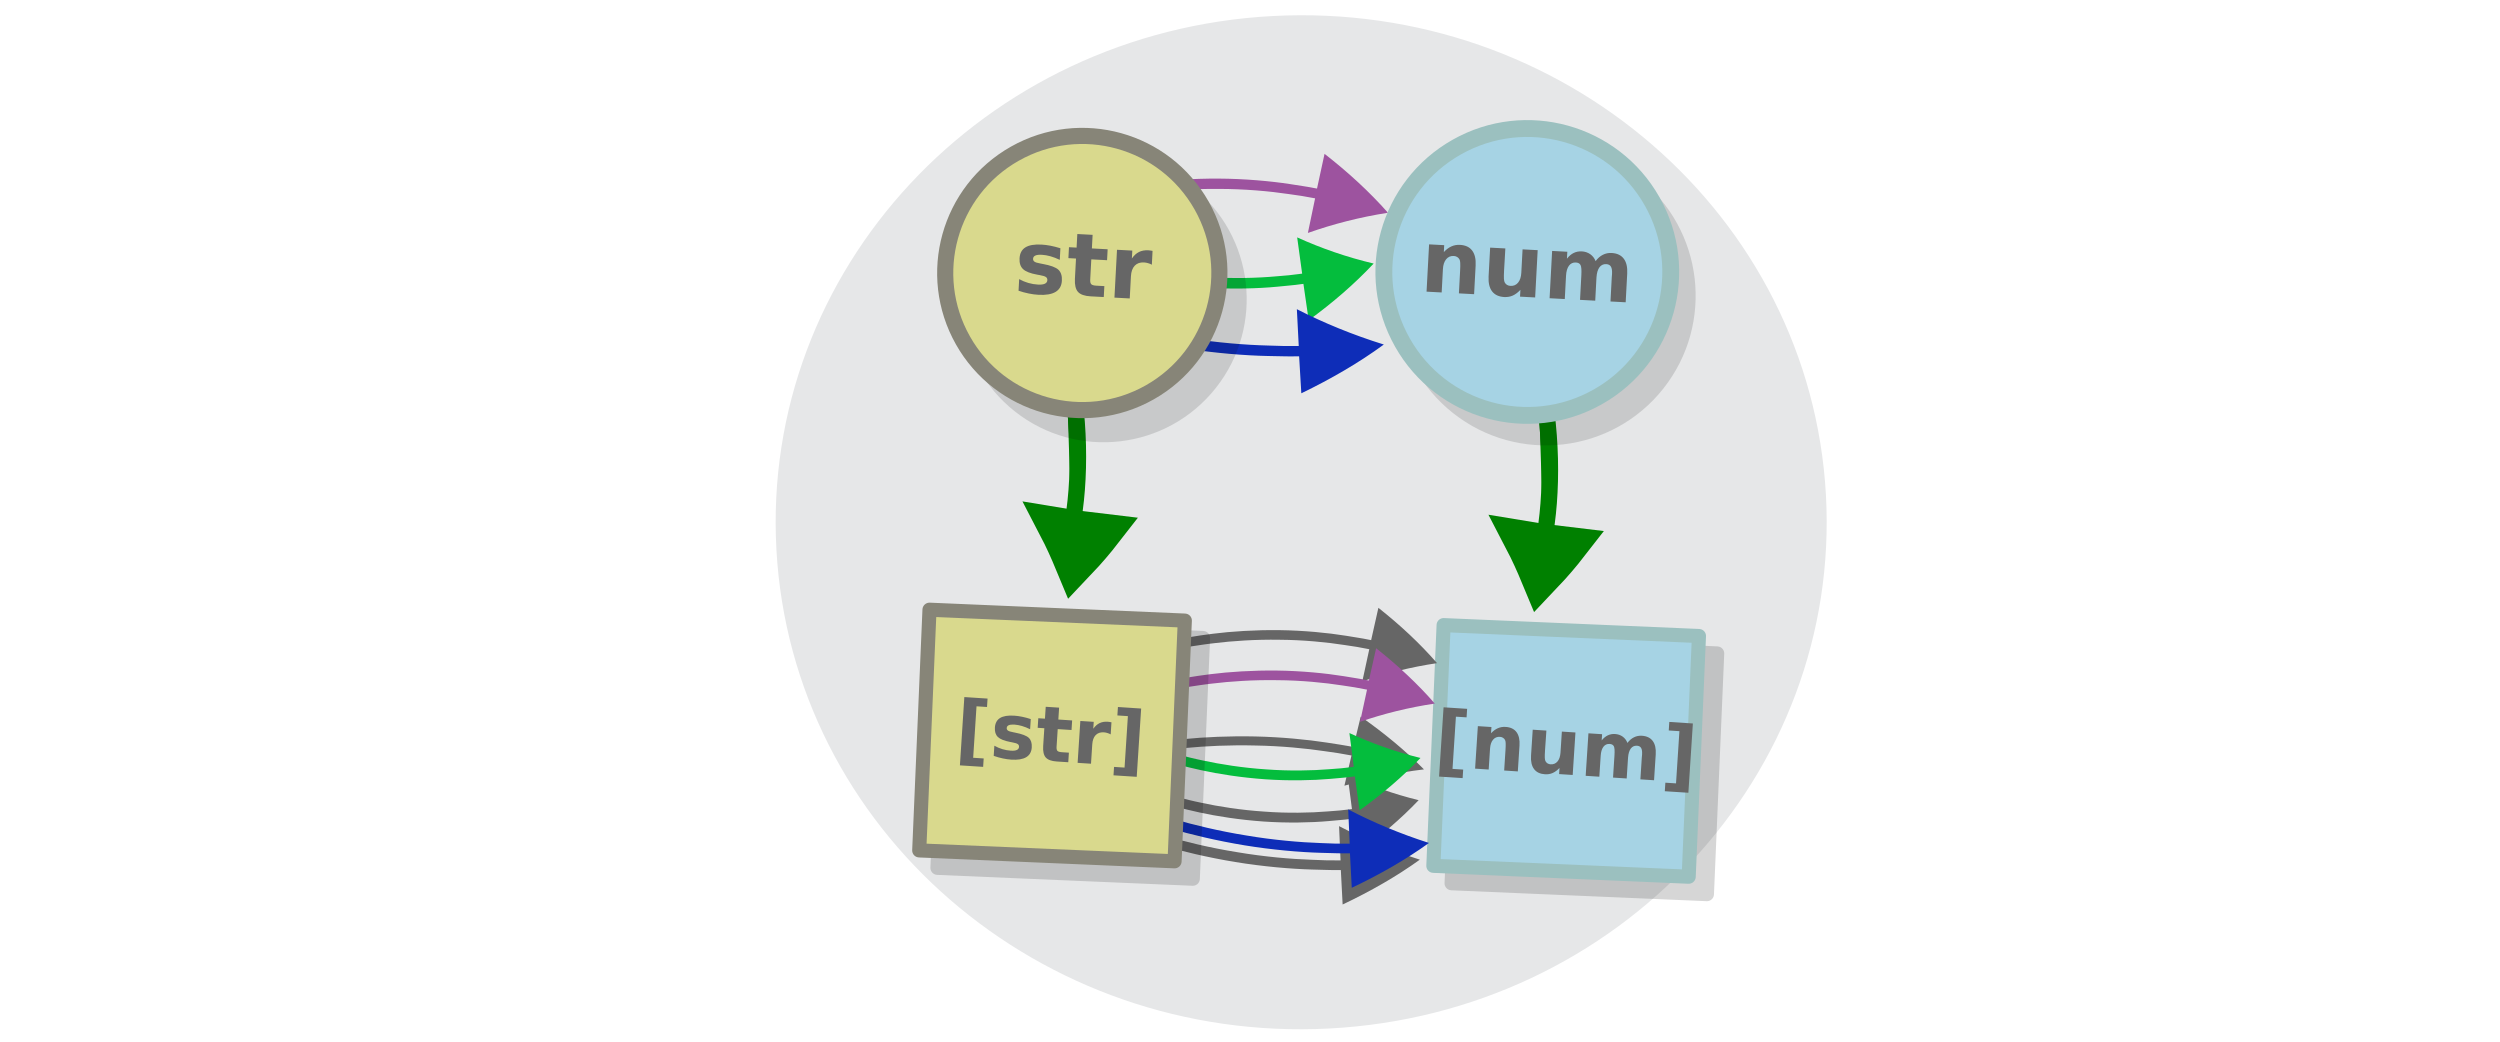
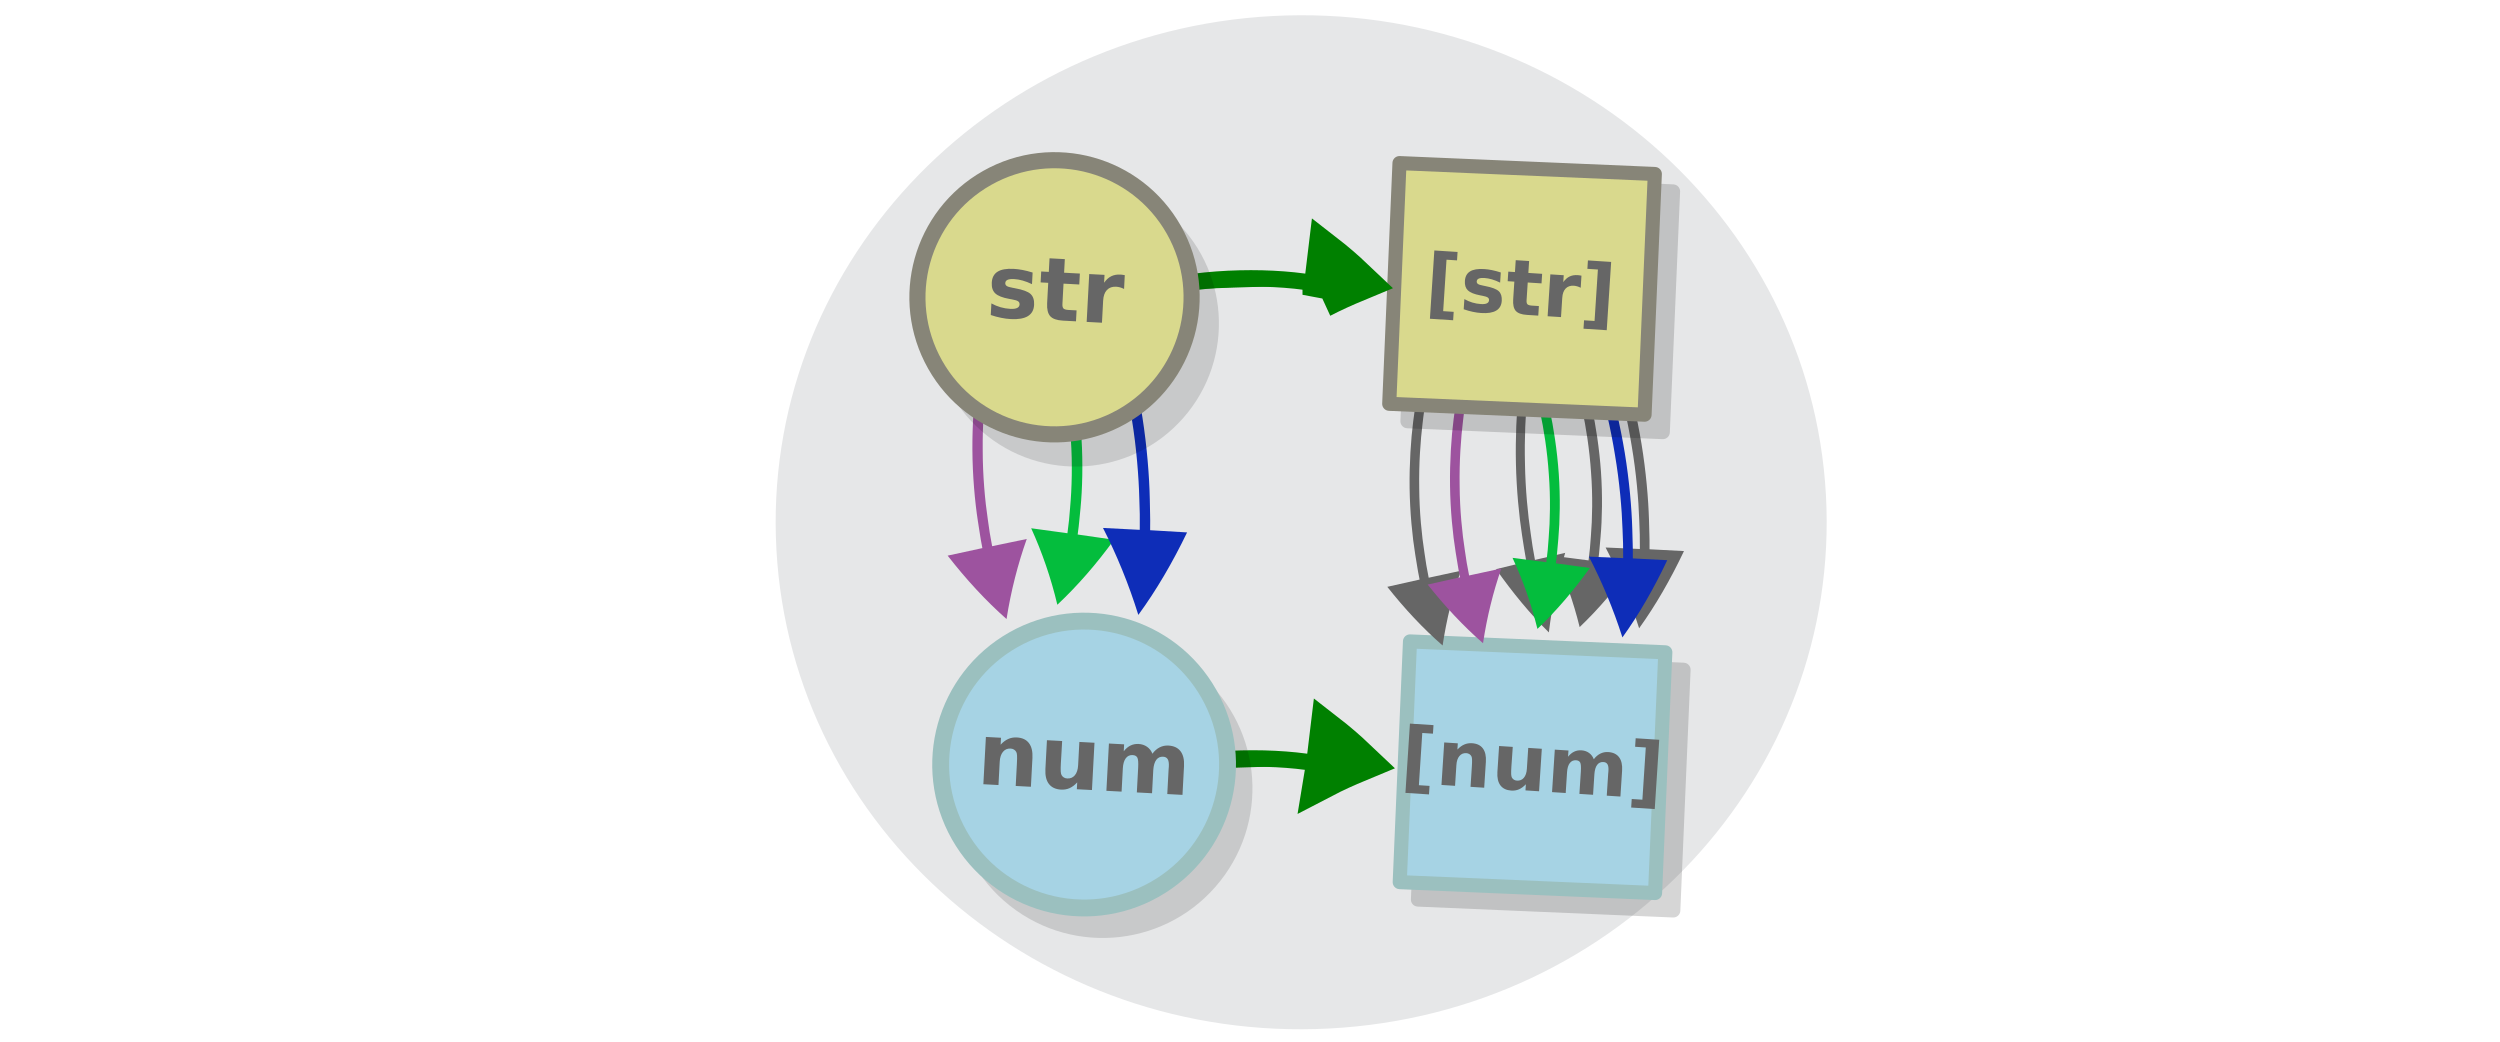
<svg xmlns="http://www.w3.org/2000/svg" viewBox="0 0 600 250" version="1.1" id="svg15613" width="600" height="250">
  <defs id="defs15617" />
  <g id="g42748" transform="matrix(1.563863,0,0,1.563863,-134.3621,313.8501)" />
  <g id="g42748-8" transform="matrix(1.563863,0,0,1.563863,234.8722,318.7198)" />
  <g id="g42748-4" transform="matrix(1.328428,0,0,1.328428,53.37858,177.0136)" />
  <g id="g42748-8-6" transform="matrix(1.328428,0,0,1.328428,367.0256,181.1501)" />
  <g id="g42748-0" transform="matrix(0.5496226,-0.02886054,0.02954973,0.5302434,152.0307,189.5539)" />
  <g id="g42748-8-9" transform="matrix(0.5496226,-0.02886054,0.02954973,0.5302434,281.8908,184.3909)" />
  <ellipse style="fill:#e6e7e8;stroke:none;stroke-width:3.011;stroke-miterlimit:10;stroke-dasharray:none;stroke-opacity:1" id="circle15601-9-4-4" cy="141.546" cx="304.825" transform="matrix(0.9986242,-0.05243749,0.05564228,0.9984508,0,0)" rx="126.112" ry="121.687" />
  <g id="g42748-7" transform="matrix(1.339776,-0.1001714,0.1008048,1.292445,-250.2731,384.4548)" />
  <g id="g42748-8-2" transform="matrix(1.339776,-0.1001714,0.1008048,1.292445,66.36723,364.8285)" />
-   <g style="display:inline;fill:#008000;stroke:#008000;stroke-width:6.389;stroke-miterlimit:10" id="g1482-7-0-4" transform="matrix(9.0475613e-4,0.2444303,-0.2766215,0.01882391,339.5579,47.34143)">
-     <path style="fill:#008000;stroke-width:36.898;stroke:#008000" id="path1478-7-9-9" d="m 300.111,308.891 c 11.457,-5.059 23.316,-9.601 35.445,-13.89 -8.574,-7.716 -17.731,-15.117 -27.472,-22.203 -2.745,12.606 -4.334,22.493 -7.973,36.094 z" />
-     <path style="fill:#008000;stroke-width:14.277;paint-order:markers fill stroke;stroke:#008000" id="path1480-1-3-7" d="M 132.769,303.081 C 187.838,290.627 258.105,290.494 301.837,298.833" />
-   </g>
-   <g style="display:inline;fill:#008000;stroke:#008000;stroke-width:6.389;stroke-miterlimit:10" id="g1482-7-0-4-6" transform="matrix(9.0475613e-4,0.2444303,-0.2766215,0.01882391,453.0146,51.0815)">
-     <path style="fill:#008000;stroke:#008000;stroke-width:36.898" id="path1478-7-9-9-1" d="m 297.447,314.742 c 11.457,-5.059 23.316,-9.601 35.445,-13.89 -8.574,-7.716 -17.731,-15.117 -27.472,-22.203 -2.745,12.606 -4.334,22.493 -7.973,36.094 z" />
-     <path style="fill:#008000;stroke:#008000;stroke-width:14.277;paint-order:markers fill stroke" id="path1480-1-3-7-93" d="m 130.506,303.73 c 55.069,-12.453 125.336,-12.587 169.068,-4.248" />
-   </g>
-   <g id="g12404-0" transform="matrix(0.9308336,0.03969588,-0.03969588,0.9308336,154.2815,-53.92213)">
-     <rect style="opacity:0.162;fill:#000000;fill-opacity:1;stroke:#000000;stroke-width:3.632;stroke-linecap:round;stroke-linejoin:round;stroke-dasharray:none;stroke-opacity:1" id="rect1814-6-6" width="65.833" height="62.063" x="220.303" y="214.203" />
-     <rect style="fill:#a6d3e4;fill-opacity:1;stroke:#9bc0bf;stroke-width:3.632;stroke-linecap:round;stroke-linejoin:round;stroke-dasharray:none;stroke-opacity:1" id="rect1814-2" width="65.833" height="62.063" x="215.421" y="209.918" />
-     <g aria-label="[num]" transform="rotate(1.270067)" id="text11431-5-2-4-6" style="font-weight:bold;font-size:20.061px;line-height:1.25;-inkscape-font-specification:'sans-serif, Bold';letter-spacing:0px;word-spacing:0px;fill:#666666;stroke-width:0.502">
-       <path d="m 221.376,226.218 h 6.083 v 2.204 h -2.753 v 13.479 h 2.753 v 2.204 h -6.083 z" id="path4964" />
-       <path d="m 241.535,234.779 v 6.681 h -3.526 v -1.087 -4.026 q 0,-1.42 -0.069,-1.959 -0.059,-0.539 -0.215,-0.793 -0.206,-0.343 -0.558,-0.529 -0.353,-0.196 -0.803,-0.196 -1.097,0 -1.724,0.852 -0.627,0.842 -0.627,2.341 v 5.397 H 230.505 V 230.489 h 3.507 v 1.606 q 0.793,-0.96 1.685,-1.411 0.891,-0.46 1.969,-0.46 1.9,0 2.88,1.166 0.989,1.166 0.989,3.389 z" id="path4966" />
-       <path d="m 244.669,237.189 v -6.7 h 3.526 v 1.097 q 0,0.891 -0.01,2.243 -0.01,1.342 -0.01,1.793 0,1.322 0.069,1.91 0.069,0.578 0.235,0.842 0.215,0.343 0.558,0.529 0.353,0.186 0.803,0.186 1.097,0 1.724,-0.842 0.627,-0.842 0.627,-2.341 v -5.417 h 3.507 v 10.971 h -3.507 v -1.587 q -0.793,0.96 -1.685,1.42 -0.882,0.451 -1.949,0.451 -1.9,0 -2.899,-1.166 -0.989,-1.166 -0.989,-3.389 z" id="path4968" />
-       <path d="m 269.236,232.311 q 0.666,-1.019 1.577,-1.548 0.921,-0.539 2.018,-0.539 1.891,0 2.88,1.166 0.989,1.166 0.989,3.389 v 6.681 h -3.526 v -5.721 q 0.01,-0.127 0.01,-0.264 0.01,-0.137 0.01,-0.392 0,-1.166 -0.343,-1.685 -0.343,-0.529 -1.107,-0.529 -0.999,0 -1.548,0.823 -0.539,0.823 -0.558,2.38 v 5.388 h -3.526 v -5.721 q 0,-1.822 -0.313,-2.341 -0.313,-0.529 -1.117,-0.529 -1.009,0 -1.557,0.833 -0.549,0.823 -0.549,2.361 v 5.397 h -3.526 V 230.489 h 3.526 v 1.606 q 0.646,-0.931 1.479,-1.401 0.842,-0.47 1.851,-0.47 1.136,0 2.008,0.549 0.872,0.549 1.322,1.538 z" id="path4970" />
-       <path d="m 285.732,244.104 h -6.083 v -2.204 h 2.753 v -13.479 h -2.753 v -2.204 h 6.083 z" id="path4972" />
+   <g id="g12404-0-5" transform="matrix(0.9308336,0.03969588,-0.03969588,0.9308336,146.2098,-50.00818)">
+     <rect style="opacity:0.162;fill:#000000;fill-opacity:1;stroke:#000000;stroke-width:3.632;stroke-linecap:round;stroke-linejoin:round;stroke-dasharray:none;stroke-opacity:1" id="rect1814-6-6-0" width="65.833" height="62.063" x="220.303" y="214.203" />
+     <rect style="fill:#a6d3e4;fill-opacity:1;stroke:#9bc0bf;stroke-width:3.632;stroke-linecap:round;stroke-linejoin:round;stroke-dasharray:none;stroke-opacity:1" id="rect1814-2-3" width="65.833" height="62.063" x="215.421" y="209.918" />
+     <g aria-label="[num]" transform="rotate(1.270067)" id="text11431-5-2-4-6-6" style="font-weight:bold;font-size:20.061px;line-height:1.25;-inkscape-font-specification:'sans-serif, Bold';letter-spacing:0px;word-spacing:0px;fill:#666666;stroke-width:0.502">
+       <path d="m 221.376,226.218 h 6.083 v 2.204 h -2.753 v 13.479 h 2.753 v 2.204 h -6.083 z" id="path4964-1" />
+       <path d="m 241.535,234.779 v 6.681 h -3.526 v -1.087 -4.026 q 0,-1.42 -0.069,-1.959 -0.059,-0.539 -0.215,-0.793 -0.206,-0.343 -0.558,-0.529 -0.353,-0.196 -0.803,-0.196 -1.097,0 -1.724,0.852 -0.627,0.842 -0.627,2.341 v 5.397 H 230.505 V 230.489 h 3.507 v 1.606 q 0.793,-0.96 1.685,-1.411 0.891,-0.46 1.969,-0.46 1.9,0 2.88,1.166 0.989,1.166 0.989,3.389 z" id="path4966-0" />
+       <path d="m 244.669,237.189 v -6.7 h 3.526 v 1.097 q 0,0.891 -0.01,2.243 -0.01,1.342 -0.01,1.793 0,1.322 0.069,1.91 0.069,0.578 0.235,0.842 0.215,0.343 0.558,0.529 0.353,0.186 0.803,0.186 1.097,0 1.724,-0.842 0.627,-0.842 0.627,-2.341 v -5.417 h 3.507 v 10.971 h -3.507 v -1.587 q -0.793,0.96 -1.685,1.42 -0.882,0.451 -1.949,0.451 -1.9,0 -2.899,-1.166 -0.989,-1.166 -0.989,-3.389 z" id="path4968-6" />
+       <path d="m 269.236,232.311 q 0.666,-1.019 1.577,-1.548 0.921,-0.539 2.018,-0.539 1.891,0 2.88,1.166 0.989,1.166 0.989,3.389 v 6.681 h -3.526 v -5.721 q 0.01,-0.127 0.01,-0.264 0.01,-0.137 0.01,-0.392 0,-1.166 -0.343,-1.685 -0.343,-0.529 -1.107,-0.529 -0.999,0 -1.548,0.823 -0.539,0.823 -0.558,2.38 v 5.388 h -3.526 v -5.721 q 0,-1.822 -0.313,-2.341 -0.313,-0.529 -1.117,-0.529 -1.009,0 -1.557,0.833 -0.549,0.823 -0.549,2.361 v 5.397 h -3.526 V 230.489 h 3.526 v 1.606 q 0.646,-0.931 1.479,-1.401 0.842,-0.47 1.851,-0.47 1.136,0 2.008,0.549 0.872,0.549 1.322,1.538 z" id="path4970-3" />
+       <path d="m 285.732,244.104 h -6.083 v -2.204 h 2.753 v -13.479 h -2.753 v -2.204 h 6.083 z" id="path4972-2" />
    </g>
  </g>
-   <g id="g6483-8" transform="matrix(0.152663,-0.919087,0.919087,0.152663,208.7754,343.4889)">
-     <g id="g6612" transform="translate(73.1737,-42.39597)">
-       <path id="path2810-7-7" d="m 141.534,88.423 c 0,0 0.269,0.75 0.689,2.05 0.23,0.683 0.498,1.433 0.784,2.358 0.285,0.925 0.61,1.916 0.951,3.083 1.347,4.49 2.781,10.595 3.721,16.748 0.941,6.152 1.368,12.461 1.381,17.186 -0.013,2.329 0.043,4.335 -0.029,5.682 l -0.02,0.848 8.514,0.481 c -3.478,6.298 -7.333,12.104 -11.582,17.242 -2.099,-6.499 -4.758,-12.626 -7.797,-18.223 l 8.475,0.414 0.019,-0.848 c 0.072,-1.348 0.056,-3.286 0.006,-5.574 -0.036,-4.618 -0.446,-10.751 -1.41,-16.795 -0.902,-6.086 -2.318,-12.016 -3.627,-16.44 -0.301,-1.1 -0.626,-2.091 -0.912,-3.016 -0.285,-0.925 -0.554,-1.675 -0.744,-2.291 -0.42,-1.3 -0.649,-1.983 -0.649,-1.983 z" style="fill:#666666;stroke-width:0.089" />
-       <path id="path2812-9-5" d="m 113.641,85.101 c 0,0 0.26,0.803 0.667,2.195 0.222,0.731 0.482,1.535 0.759,2.525 0.277,0.99 0.592,2.051 0.923,3.3 1.309,4.806 2.713,11.337 3.655,17.914 0.942,6.577 1.401,13.315 1.457,18.36 0.008,2.487 0.08,4.628 0.025,6.066 l -0.01,0.906 8.015,0.591 c -3.215,6.692 -6.789,12.854 -10.739,18.301 -2.034,-6.958 -4.592,-13.523 -7.503,-19.526 l 7.977,0.52 0.01,-0.906 c 0.055,-1.438 0.022,-3.507 -0.045,-5.951 -0.076,-4.93 -0.518,-11.481 -1.481,-17.943 -0.904,-6.505 -2.291,-12.849 -3.563,-17.584 -0.294,-1.177 -0.608,-2.238 -0.885,-3.228 -0.277,-0.99 -0.537,-1.793 -0.721,-2.453 a 236.446,236.446 0 0 0 -0.629,-2.123 z" style="fill:#666666;stroke-width:0.089" />
-       <path id="path2816-2-9" d="m 98.559,92.333 c 0,0 -0.085,0.774 -0.185,2.102 -0.062,0.701 -0.147,1.474 -0.205,2.416 -0.058,0.942 -0.139,1.957 -0.194,3.14 -0.244,4.564 -0.177,10.668 0.397,16.692 0.574,6.024 1.703,12.064 2.855,16.51 0.588,2.187 1.027,4.087 1.432,5.335 l 0.229,0.793 -8.43,2.613 c 5.047,5.039 10.351,9.52 15.885,13.273 0.503,-6.644 1.66,-13.08 3.331,-19.113 l -8.407,2.54 -0.229,-0.793 c -0.405,-1.249 -0.867,-3.076 -1.382,-5.24 -1.103,-4.351 -2.206,-10.222 -2.73,-16.15 -0.597,-5.951 -0.638,-11.887 -0.416,-16.378 0.032,-1.11 0.113,-2.125 0.171,-3.067 0.058,-0.942 0.143,-1.715 0.182,-2.343 0.101,-1.329 0.162,-2.029 0.162,-2.029 z" style="fill:#666666;stroke-width:0.089" />
-       <path id="path2814-02-2" d="m 89.344,82.73 c 0,0 -0.157,0.895 -0.381,2.438 -0.127,0.813 -0.284,1.707 -0.43,2.803 -0.146,1.096 -0.321,2.274 -0.486,3.653 -0.67,5.315 -1.17,12.477 -1.157,19.615 0.013,7.138 0.579,14.37 1.319,19.738 0.384,2.643 0.647,4.929 0.935,6.448 l 0.156,0.96 -8.676,1.909 c 4.579,6.596 9.468,12.572 14.655,17.727 1.122,-7.716 2.879,-15.1 5.112,-21.942 l -8.647,1.827 -0.155,-0.96 c -0.288,-1.519 -0.58,-3.723 -0.894,-6.329 -0.698,-5.25 -1.254,-12.281 -1.226,-19.299 -0.042,-7.056 0.469,-14.017 1.109,-19.25 0.135,-1.297 0.311,-2.475 0.456,-3.571 0.146,-1.096 0.303,-1.991 0.4,-2.722 0.224,-1.543 0.351,-2.356 0.351,-2.356 z" style="fill:#666666;stroke-width:0.089" />
+   <g id="g6483-8-0" transform="matrix(-0.919087,0.152663,0.152663,0.919087,530.5614,18.80023)">
+     <g id="g6612-6" transform="translate(73.1737,-42.39597)">
+       <path id="path2810-7-7-1" d="m 141.534,88.423 c 0,0 0.269,0.75 0.689,2.05 0.23,0.683 0.498,1.433 0.784,2.358 0.285,0.925 0.61,1.916 0.951,3.083 1.347,4.49 2.781,10.595 3.721,16.748 0.941,6.152 1.368,12.461 1.381,17.186 -0.013,2.329 0.043,4.335 -0.029,5.682 l -0.02,0.848 8.514,0.481 c -3.478,6.298 -7.333,12.104 -11.582,17.242 -2.099,-6.499 -4.758,-12.626 -7.797,-18.223 l 8.475,0.414 0.019,-0.848 c 0.072,-1.348 0.056,-3.286 0.006,-5.574 -0.036,-4.618 -0.446,-10.751 -1.41,-16.795 -0.902,-6.086 -2.318,-12.016 -3.627,-16.44 -0.301,-1.1 -0.626,-2.091 -0.912,-3.016 -0.285,-0.925 -0.554,-1.675 -0.744,-2.291 -0.42,-1.3 -0.649,-1.983 -0.649,-1.983 z" style="fill:#666666;stroke-width:0.089" />
+       <path id="path2812-9-5-5" d="m 113.641,85.101 c 0,0 0.26,0.803 0.667,2.195 0.222,0.731 0.482,1.535 0.759,2.525 0.277,0.99 0.592,2.051 0.923,3.3 1.309,4.806 2.713,11.337 3.655,17.914 0.942,6.577 1.401,13.315 1.457,18.36 0.008,2.487 0.08,4.628 0.025,6.066 l -0.01,0.906 8.015,0.591 c -3.215,6.692 -6.789,12.854 -10.739,18.301 -2.034,-6.958 -4.592,-13.523 -7.503,-19.526 l 7.977,0.52 0.01,-0.906 c 0.055,-1.438 0.022,-3.507 -0.045,-5.951 -0.076,-4.93 -0.518,-11.481 -1.481,-17.943 -0.904,-6.505 -2.291,-12.849 -3.563,-17.584 -0.294,-1.177 -0.608,-2.238 -0.885,-3.228 -0.277,-0.99 -0.537,-1.793 -0.721,-2.453 a 236.446,236.446 0 0 0 -0.629,-2.123 z" style="fill:#666666;stroke-width:0.089" />
+       <path id="path2816-2-9-5" d="m 98.559,92.333 c 0,0 -0.085,0.774 -0.185,2.102 -0.062,0.701 -0.147,1.474 -0.205,2.416 -0.058,0.942 -0.139,1.957 -0.194,3.14 -0.244,4.564 -0.177,10.668 0.397,16.692 0.574,6.024 1.703,12.064 2.855,16.51 0.588,2.187 1.027,4.087 1.432,5.335 l 0.229,0.793 -8.43,2.613 c 5.047,5.039 10.351,9.52 15.885,13.273 0.503,-6.644 1.66,-13.08 3.331,-19.113 l -8.407,2.54 -0.229,-0.793 c -0.405,-1.249 -0.867,-3.076 -1.382,-5.24 -1.103,-4.351 -2.206,-10.222 -2.73,-16.15 -0.597,-5.951 -0.638,-11.887 -0.416,-16.378 0.032,-1.11 0.113,-2.125 0.171,-3.067 0.058,-0.942 0.143,-1.715 0.182,-2.343 0.101,-1.329 0.162,-2.029 0.162,-2.029 z" style="fill:#666666;stroke-width:0.089" />
+       <path id="path2814-02-2-4" d="m 89.344,82.73 c 0,0 -0.157,0.895 -0.381,2.438 -0.127,0.813 -0.284,1.707 -0.43,2.803 -0.146,1.096 -0.321,2.274 -0.486,3.653 -0.67,5.315 -1.17,12.477 -1.157,19.615 0.013,7.138 0.579,14.37 1.319,19.738 0.384,2.643 0.647,4.929 0.935,6.448 l 0.156,0.96 -8.676,1.909 c 4.579,6.596 9.468,12.572 14.655,17.727 1.122,-7.716 2.879,-15.1 5.112,-21.942 l -8.647,1.827 -0.155,-0.96 c -0.288,-1.519 -0.58,-3.723 -0.894,-6.329 -0.698,-5.25 -1.254,-12.281 -1.226,-19.299 -0.042,-7.056 0.469,-14.017 1.109,-19.25 0.135,-1.297 0.311,-2.475 0.456,-3.571 0.146,-1.096 0.303,-1.991 0.4,-2.722 0.224,-1.543 0.351,-2.356 0.351,-2.356 z" style="fill:#666666;stroke-width:0.089" />
    </g>
-     <path id="path2810-7" d="m 204.341,47.158 c 0,0 0.269,0.75 0.689,2.05 0.23,0.683 0.498,1.433 0.784,2.358 0.285,0.925 0.61,1.916 0.951,3.083 1.347,4.49 2.781,10.595 3.721,16.748 0.941,6.152 1.368,12.461 1.381,17.186 -0.013,2.329 0.043,4.335 -0.029,5.682 l -0.02,0.848 8.514,0.481 c -3.478,6.298 -7.333,12.104 -11.582,17.242 -2.099,-6.499 -4.758,-12.626 -7.797,-18.223 l 8.475,0.414 0.019,-0.848 c 0.072,-1.348 0.056,-3.286 0.006,-5.574 -0.036,-4.618 -0.446,-10.751 -1.41,-16.795 -0.902,-6.086 -2.318,-12.016 -3.627,-16.44 -0.301,-1.1 -0.626,-2.091 -0.912,-3.016 -0.285,-0.925 -0.554,-1.675 -0.744,-2.291 -0.42,-1.3 -0.649,-1.983 -0.649,-1.983 z" style="fill:#9d539f;stroke-width:0.089" />
-     <path id="path2816-2" d="m 182.539,48.622 c 0,0 -0.085,0.774 -0.185,2.102 -0.062,0.701 -0.147,1.474 -0.205,2.416 -0.058,0.942 -0.139,1.957 -0.194,3.14 -0.244,4.564 -0.177,10.668 0.397,16.692 0.574,6.024 1.703,12.064 2.855,16.51 0.588,2.187 1.027,4.087 1.432,5.335 l 0.229,0.793 -8.43,2.613 c 5.047,5.039 10.351,9.52 15.885,13.273 0.503,-6.644 1.66,-13.08 3.331,-19.113 l -8.407,2.54 -0.229,-0.793 c -0.405,-1.249 -0.867,-3.076 -1.382,-5.24 -1.103,-4.351 -2.206,-10.222 -2.73,-16.15 -0.597,-5.951 -0.638,-11.887 -0.416,-16.378 0.032,-1.11 0.113,-2.125 0.171,-3.067 0.058,-0.942 0.143,-1.715 0.182,-2.343 0.101,-1.329 0.162,-2.029 0.162,-2.029 z" style="fill:#04bd3d;stroke-width:0.089" />
-     <path id="path2814-02" d="m 167.149,41.949 c 0,0 -0.157,0.895 -0.381,2.438 -0.127,0.813 -0.284,1.707 -0.43,2.803 -0.146,1.096 -0.321,2.274 -0.486,3.653 -0.67,5.315 -1.17,12.477 -1.157,19.615 0.013,7.138 0.579,14.37 1.319,19.738 0.384,2.643 0.647,4.929 0.935,6.448 l 0.156,0.96 -8.676,1.909 c 4.579,6.596 9.468,12.572 14.655,17.727 1.122,-7.716 2.879,-15.1 5.112,-21.942 l -8.647,1.827 -0.155,-0.96 c -0.288,-1.519 -0.58,-3.723 -0.894,-6.329 -0.698,-5.25 -1.254,-12.281 -1.226,-19.299 -0.042,-7.056 0.469,-14.017 1.109,-19.25 0.135,-1.297 0.311,-2.475 0.456,-3.571 0.146,-1.096 0.303,-1.991 0.4,-2.722 0.224,-1.543 0.351,-2.356 0.351,-2.356 z" style="fill:#0e2db8;stroke-width:0.089" />
+     <path id="path2810-7-76" d="m 204.341,47.158 c 0,0 0.269,0.75 0.689,2.05 0.23,0.683 0.498,1.433 0.784,2.358 0.285,0.925 0.61,1.916 0.951,3.083 1.347,4.49 2.781,10.595 3.721,16.748 0.941,6.152 1.368,12.461 1.381,17.186 -0.013,2.329 0.043,4.335 -0.029,5.682 l -0.02,0.848 8.514,0.481 c -3.478,6.298 -7.333,12.104 -11.582,17.242 -2.099,-6.499 -4.758,-12.626 -7.797,-18.223 l 8.475,0.414 0.019,-0.848 c 0.072,-1.348 0.056,-3.286 0.006,-5.574 -0.036,-4.618 -0.446,-10.751 -1.41,-16.795 -0.902,-6.086 -2.318,-12.016 -3.627,-16.44 -0.301,-1.1 -0.626,-2.091 -0.912,-3.016 -0.285,-0.925 -0.554,-1.675 -0.744,-2.291 -0.42,-1.3 -0.649,-1.983 -0.649,-1.983 z" style="fill:#9d539f;stroke-width:0.089" />
+     <path id="path2816-2-5" d="m 182.539,48.622 c 0,0 -0.085,0.774 -0.185,2.102 -0.062,0.701 -0.147,1.474 -0.205,2.416 -0.058,0.942 -0.139,1.957 -0.194,3.14 -0.244,4.564 -0.177,10.668 0.397,16.692 0.574,6.024 1.703,12.064 2.855,16.51 0.588,2.187 1.027,4.087 1.432,5.335 l 0.229,0.793 -8.43,2.613 c 5.047,5.039 10.351,9.52 15.885,13.273 0.503,-6.644 1.66,-13.08 3.331,-19.113 l -8.407,2.54 -0.229,-0.793 c -0.405,-1.249 -0.867,-3.076 -1.382,-5.24 -1.103,-4.351 -2.206,-10.222 -2.73,-16.15 -0.597,-5.951 -0.638,-11.887 -0.416,-16.378 0.032,-1.11 0.113,-2.125 0.171,-3.067 0.058,-0.942 0.143,-1.715 0.182,-2.343 0.101,-1.329 0.162,-2.029 0.162,-2.029 z" style="fill:#04bd3d;stroke-width:0.089" />
+     <path id="path2814-02-6" d="m 167.149,41.949 c 0,0 -0.157,0.895 -0.381,2.438 -0.127,0.813 -0.284,1.707 -0.43,2.803 -0.146,1.096 -0.321,2.274 -0.486,3.653 -0.67,5.315 -1.17,12.477 -1.157,19.615 0.013,7.138 0.579,14.37 1.319,19.738 0.384,2.643 0.647,4.929 0.935,6.448 l 0.156,0.96 -8.676,1.909 c 4.579,6.596 9.468,12.572 14.655,17.727 1.122,-7.716 2.879,-15.1 5.112,-21.942 l -8.647,1.827 -0.155,-0.96 c -0.288,-1.519 -0.58,-3.723 -0.894,-6.329 -0.698,-5.25 -1.254,-12.281 -1.226,-19.299 -0.042,-7.056 0.469,-14.017 1.109,-19.25 0.135,-1.297 0.311,-2.475 0.456,-3.571 0.146,-1.096 0.303,-1.991 0.4,-2.722 0.224,-1.543 0.351,-2.356 0.351,-2.356 z" style="fill:#0e2db8;stroke-width:0.089" />
  </g>
-   <g id="g12404-2" transform="matrix(0.9308336,0.03969588,-0.03969588,0.9308336,30.89059,-57.62147)">
-     <rect style="opacity:0.162;fill:#000000;fill-opacity:1;stroke:#000000;stroke-width:3.632;stroke-linecap:round;stroke-linejoin:round;stroke-dasharray:none;stroke-opacity:1" id="rect1814-6" width="65.833" height="62.063" x="220.303" y="214.203" />
-     <rect style="fill:#d9d98d;fill-opacity:1;stroke:#878578;stroke-width:3.632;stroke-linecap:round;stroke-linejoin:round;stroke-dasharray:none;stroke-opacity:1" id="rect1814" width="65.833" height="62.063" x="215.421" y="209.918" />
-     <g aria-label="[str]" transform="matrix(1.401408,0.03106989,-0.03106989,1.401408,-81.92415,-95.37304)" id="text11431-5-2-4-61" style="font-weight:bold;font-size:14.104px;line-height:1.25;-inkscape-font-specification:'sans-serif, Bold';letter-spacing:0px;word-spacing:0px;fill:#666666;stroke-width:0.353">
-       <path d="m 224.329,228.644 h 4.277 v 1.55 h -1.935 v 9.476 h 1.935 v 1.55 h -4.277 z" id="path4953" />
-       <path d="m 236.774,231.887 v 1.873 q -0.792,-0.331 -1.529,-0.496 -0.737,-0.165 -1.391,-0.165 -0.702,0 -1.047,0.179 -0.337,0.172 -0.337,0.537 0,0.296 0.255,0.455 0.262,0.158 0.93,0.234 l 0.434,0.062 q 1.894,0.241 2.548,0.792 0.654,0.551 0.654,1.729 0,1.233 -0.909,1.853 -0.909,0.62 -2.713,0.62 -0.764,0 -1.584,-0.124 -0.813,-0.117 -1.673,-0.358 v -1.873 q 0.737,0.358 1.508,0.537 0.778,0.179 1.577,0.179 0.723,0 1.088,-0.2 0.365,-0.2 0.365,-0.592 0,-0.331 -0.255,-0.489 -0.248,-0.165 -0.999,-0.255 l -0.434,-0.055 q -1.646,-0.207 -2.307,-0.764 -0.661,-0.558 -0.661,-1.694 0,-1.226 0.84,-1.818 0.84,-0.592 2.576,-0.592 0.682,0 1.432,0.103 0.751,0.103 1.632,0.324 z" id="path4955" />
-       <path d="m 241.835,229.456 v 2.19 h 2.541 v 1.763 h -2.541 v 3.271 q 0,0.537 0.213,0.73 0.213,0.186 0.847,0.186 h 1.267 v 1.763 h -2.114 q -1.46,0 -2.073,-0.606 -0.606,-0.613 -0.606,-2.073 v -3.271 h -1.226 v -1.763 h 1.226 v -2.19 z" id="path4957" />
-       <path d="m 251.614,233.747 q -0.324,-0.151 -0.647,-0.22 -0.317,-0.076 -0.64,-0.076 -0.95,0 -1.467,0.613 -0.51,0.606 -0.51,1.742 v 3.554 h -2.465 v -7.713 h 2.465 v 1.267 q 0.475,-0.758 1.088,-1.102 0.62,-0.351 1.481,-0.351 0.124,0 0.269,0.014 0.145,0.007 0.42,0.041 z" id="path4959" />
-       <path d="m 256.89,241.219 h -4.277 v -1.55 h 1.935 v -9.476 h -1.935 v -1.55 h 4.277 z" id="path4961" />
+   <g id="g12404" transform="matrix(0.9308336,0.03969588,-0.03969588,0.9308336,143.6909,-164.8076)">
+     <rect style="opacity:0.162;fill:#000000;fill-opacity:1;stroke:#000000;stroke-width:3.632;stroke-linecap:round;stroke-linejoin:round;stroke-dasharray:none;stroke-opacity:1" id="rect1814-6-9" width="65.833" height="62.063" x="220.303" y="214.203" />
+     <rect style="fill:#d9d98d;fill-opacity:1;stroke:#878578;stroke-width:3.632;stroke-linecap:round;stroke-linejoin:round;stroke-dasharray:none;stroke-opacity:1" id="rect1814-3" width="65.833" height="62.063" x="215.421" y="209.918" />
+     <g aria-label="[str]" transform="matrix(1.401408,0.03106989,-0.03106989,1.401408,-81.92415,-95.37304)" id="text11431-5-2-4" style="font-weight:bold;font-size:14.104px;line-height:1.25;-inkscape-font-specification:'sans-serif, Bold';letter-spacing:0px;word-spacing:0px;fill:#666666;stroke-width:0.353">
+       <path d="m 224.329,228.644 h 4.277 v 1.55 h -1.935 v 9.476 h 1.935 v 1.55 h -4.277 z" id="path4953-7" />
+       <path d="m 236.774,231.887 v 1.873 q -0.792,-0.331 -1.529,-0.496 -0.737,-0.165 -1.391,-0.165 -0.702,0 -1.047,0.179 -0.337,0.172 -0.337,0.537 0,0.296 0.255,0.455 0.262,0.158 0.93,0.234 l 0.434,0.062 q 1.894,0.241 2.548,0.792 0.654,0.551 0.654,1.729 0,1.233 -0.909,1.853 -0.909,0.62 -2.713,0.62 -0.764,0 -1.584,-0.124 -0.813,-0.117 -1.673,-0.358 v -1.873 q 0.737,0.358 1.508,0.537 0.778,0.179 1.577,0.179 0.723,0 1.088,-0.2 0.365,-0.2 0.365,-0.592 0,-0.331 -0.255,-0.489 -0.248,-0.165 -0.999,-0.255 l -0.434,-0.055 q -1.646,-0.207 -2.307,-0.764 -0.661,-0.558 -0.661,-1.694 0,-1.226 0.84,-1.818 0.84,-0.592 2.576,-0.592 0.682,0 1.432,0.103 0.751,0.103 1.632,0.324 z" id="path4955-4" />
+       <path d="m 241.835,229.456 v 2.19 h 2.541 v 1.763 h -2.541 v 3.271 q 0,0.537 0.213,0.73 0.213,0.186 0.847,0.186 h 1.267 v 1.763 h -2.114 q -1.46,0 -2.073,-0.606 -0.606,-0.613 -0.606,-2.073 v -3.271 h -1.226 v -1.763 h 1.226 v -2.19 z" id="path4957-5" />
+       <path d="m 251.614,233.747 q -0.324,-0.151 -0.647,-0.22 -0.317,-0.076 -0.64,-0.076 -0.95,0 -1.467,0.613 -0.51,0.606 -0.51,1.742 v 3.554 h -2.465 v -7.713 h 2.465 v 1.267 q 0.475,-0.758 1.088,-1.102 0.62,-0.351 1.481,-0.351 0.124,0 0.269,0.014 0.145,0.007 0.42,0.041 z" id="path4959-2" />
+       <path d="m 256.89,241.219 h -4.277 v -1.55 h 1.935 v -9.476 h -1.935 v -1.55 h 4.277 z" id="path4961-5" />
    </g>
  </g>
-   <g id="g6483" transform="rotate(-81.00186,233.5695,8.004987)">
-     <path id="path2810" d="m 202.205,47.375 c 0,0 0.269,0.75 0.689,2.05 0.23,0.683 0.498,1.433 0.784,2.358 0.285,0.925 0.61,1.916 0.951,3.083 1.347,4.49 2.781,10.595 3.721,16.748 0.941,6.152 1.368,12.461 1.381,17.186 -0.013,2.329 0.043,4.335 -0.029,5.682 l -0.02,0.848 8.514,0.481 c -3.478,6.298 -7.333,12.104 -11.582,17.242 -2.099,-6.499 -4.758,-12.626 -7.797,-18.223 l 8.475,0.414 0.019,-0.848 c 0.072,-1.348 0.056,-3.286 0.006,-5.574 -0.036,-4.618 -0.446,-10.751 -1.41,-16.795 -0.902,-6.086 -2.318,-12.016 -3.627,-16.44 -0.301,-1.1 -0.626,-2.091 -0.912,-3.016 -0.285,-0.925 -0.554,-1.675 -0.744,-2.291 -0.42,-1.3 -0.649,-1.983 -0.649,-1.983 z" style="fill:#9d539f;stroke-width:0.089" />
-     <path id="path2816" d="m 182.251,48.697 c 0,0 -0.085,0.774 -0.185,2.102 -0.062,0.701 -0.147,1.474 -0.205,2.416 -0.058,0.942 -0.139,1.957 -0.194,3.14 -0.244,4.564 -0.177,10.668 0.397,16.692 0.574,6.024 1.703,12.064 2.855,16.51 0.588,2.187 1.027,4.087 1.432,5.335 l 0.229,0.793 -8.43,2.613 c 5.047,5.039 10.351,9.52 15.885,13.273 0.503,-6.644 1.66,-13.08 3.331,-19.113 l -8.407,2.54 -0.229,-0.793 c -0.405,-1.249 -0.867,-3.076 -1.382,-5.24 -1.103,-4.351 -2.206,-10.222 -2.73,-16.15 -0.597,-5.951 -0.638,-11.887 -0.416,-16.378 0.032,-1.11 0.113,-2.125 0.171,-3.067 0.058,-0.942 0.143,-1.715 0.182,-2.343 0.101,-1.329 0.162,-2.029 0.162,-2.029 z" style="fill:#04bd3d;stroke-width:0.089" />
-     <path id="path2814" d="m 169.285,41.731 c 0,0 -0.157,0.895 -0.381,2.438 -0.127,0.813 -0.284,1.707 -0.43,2.803 -0.146,1.096 -0.321,2.274 -0.486,3.653 -0.67,5.315 -1.17,12.477 -1.157,19.615 0.013,7.138 0.579,14.37 1.319,19.738 0.384,2.643 0.647,4.929 0.935,6.448 l 0.156,0.96 -8.676,1.909 c 4.579,6.596 9.468,12.572 14.655,17.727 1.122,-7.716 2.879,-15.1 5.112,-21.942 l -8.647,1.827 -0.155,-0.96 c -0.288,-1.519 -0.58,-3.723 -0.894,-6.329 -0.698,-5.25 -1.254,-12.281 -1.226,-19.299 -0.042,-7.056 0.469,-14.017 1.109,-19.25 0.135,-1.297 0.311,-2.475 0.456,-3.571 0.146,-1.096 0.303,-1.991 0.4,-2.722 0.224,-1.543 0.351,-2.356 0.351,-2.356 z" style="fill:#0e2db8;stroke-width:0.089" />
+   <g id="g6483-4" transform="matrix(-0.9876934,0.1564024,0.1564024,0.9876934,427.9592,4.59369)">
+     <path id="path2810-74" d="m 202.205,47.375 c 0,0 0.269,0.75 0.689,2.05 0.23,0.683 0.498,1.433 0.784,2.358 0.285,0.925 0.61,1.916 0.951,3.083 1.347,4.49 2.781,10.595 3.721,16.748 0.941,6.152 1.368,12.461 1.381,17.186 -0.013,2.329 0.043,4.335 -0.029,5.682 l -0.02,0.848 8.514,0.481 c -3.478,6.298 -7.333,12.104 -11.582,17.242 -2.099,-6.499 -4.758,-12.626 -7.797,-18.223 l 8.475,0.414 0.019,-0.848 c 0.072,-1.348 0.056,-3.286 0.006,-5.574 -0.036,-4.618 -0.446,-10.751 -1.41,-16.795 -0.902,-6.086 -2.318,-12.016 -3.627,-16.44 -0.301,-1.1 -0.626,-2.091 -0.912,-3.016 -0.285,-0.925 -0.554,-1.675 -0.744,-2.291 -0.42,-1.3 -0.649,-1.983 -0.649,-1.983 z" style="fill:#9d539f;stroke-width:0.089" />
+     <path id="path2816-4" d="m 182.251,48.697 c 0,0 -0.085,0.774 -0.185,2.102 -0.062,0.701 -0.147,1.474 -0.205,2.416 -0.058,0.942 -0.139,1.957 -0.194,3.14 -0.244,4.564 -0.177,10.668 0.397,16.692 0.574,6.024 1.703,12.064 2.855,16.51 0.588,2.187 1.027,4.087 1.432,5.335 l 0.229,0.793 -8.43,2.613 c 5.047,5.039 10.351,9.52 15.885,13.273 0.503,-6.644 1.66,-13.08 3.331,-19.113 l -8.407,2.54 -0.229,-0.793 c -0.405,-1.249 -0.867,-3.076 -1.382,-5.24 -1.103,-4.351 -2.206,-10.222 -2.73,-16.15 -0.597,-5.951 -0.638,-11.887 -0.416,-16.378 0.032,-1.11 0.113,-2.125 0.171,-3.067 0.058,-0.942 0.143,-1.715 0.182,-2.343 0.101,-1.329 0.162,-2.029 0.162,-2.029 z" style="fill:#04bd3d;stroke-width:0.089" />
+     <path id="path2814-3" d="m 169.285,41.731 c 0,0 -0.157,0.895 -0.381,2.438 -0.127,0.813 -0.284,1.707 -0.43,2.803 -0.146,1.096 -0.321,2.274 -0.486,3.653 -0.67,5.315 -1.17,12.477 -1.157,19.615 0.013,7.138 0.579,14.37 1.319,19.738 0.384,2.643 0.647,4.929 0.935,6.448 l 0.156,0.96 -8.676,1.909 c 4.579,6.596 9.468,12.572 14.655,17.727 1.122,-7.716 2.879,-15.1 5.112,-21.942 l -8.647,1.827 -0.155,-0.96 c -0.288,-1.519 -0.58,-3.723 -0.894,-6.329 -0.698,-5.25 -1.254,-12.281 -1.226,-19.299 -0.042,-7.056 0.469,-14.017 1.109,-19.25 0.135,-1.297 0.311,-2.475 0.456,-3.571 0.146,-1.096 0.303,-1.991 0.4,-2.722 0.224,-1.543 0.351,-2.356 0.351,-2.356 z" style="fill:#0e2db8;stroke-width:0.089" />
  </g>
-   <g id="g12392-06" transform="matrix(1.392364,0.04353214,-0.04353214,1.392364,164.4264,-290.3832)">
-     <path id="circle268-7-0-7-1" d="m 93.274,239.963 a 21.972,21.972 0 0 1 4.57,30.736 21.972,21.972 0 0 1 -30.736,4.57 21.972,21.972 0 0 1 -4.57,-30.736 21.972,21.972 0 0 1 30.736,-4.57 z" style="opacity:0.13;stroke:#000000;stroke-width:5.359;stroke-miterlimit:10" />
-     <path id="circle2836-7-0-6-5" d="m 96.569,240.97 a 23.616,23.616 0 0 1 -7.932,32.443 23.616,23.616 0 0 1 -32.443,-7.932 23.616,23.616 0 0 1 7.932,-32.443 23.616,23.616 0 0 1 32.443,7.932 z" style="fill:#d9d98d;stroke:#878578;stroke-width:2.778;stroke-miterlimit:10" />
-     <g aria-label="str" transform="rotate(1.270067)" id="text11431-5-2-4-1-9" style="font-weight:bold;font-size:15.097px;line-height:1.25;-inkscape-font-specification:'sans-serif, Bold';letter-spacing:0px;word-spacing:0px;fill:#666666;stroke-width:0.377">
-       <path d="m 77.979,247.41 v 2.005 q -0.848,-0.354 -1.636,-0.531 -0.789,-0.177 -1.489,-0.177 -0.752,0 -1.12,0.192 -0.361,0.184 -0.361,0.575 0,0.317 0.273,0.487 0.28,0.17 0.995,0.251 l 0.464,0.066 q 2.027,0.258 2.727,0.848 0.7,0.59 0.7,1.85 0,1.319 -0.973,1.983 -0.973,0.663 -2.904,0.663 -0.818,0 -1.695,-0.133 -0.87,-0.125 -1.791,-0.383 v -2.005 q 0.789,0.383 1.614,0.575 0.833,0.192 1.688,0.192 0.774,0 1.165,-0.214 0.391,-0.214 0.391,-0.634 0,-0.354 -0.273,-0.523 -0.265,-0.177 -1.069,-0.273 l -0.464,-0.059 q -1.762,-0.221 -2.469,-0.818 -0.708,-0.597 -0.708,-1.813 0,-1.312 0.899,-1.946 0.899,-0.634 2.757,-0.634 0.73,0 1.533,0.111 0.803,0.111 1.747,0.346 z" id="path4946" />
-       <path d="m 83.397,244.808 v 2.344 h 2.72 v 1.887 h -2.72 v 3.501 q 0,0.575 0.229,0.781 0.229,0.199 0.907,0.199 h 1.356 v 1.887 h -2.263 q -1.563,0 -2.219,-0.649 -0.649,-0.656 -0.649,-2.219 v -3.501 h -1.312 v -1.887 h 1.312 v -2.344 z" id="path4948" />
-       <path d="m 93.864,249.4 q -0.346,-0.162 -0.693,-0.236 -0.339,-0.081 -0.686,-0.081 -1.017,0 -1.57,0.656 -0.545,0.649 -0.545,1.865 v 3.804 h -2.639 v -8.256 h 2.639 v 1.356 q 0.509,-0.811 1.165,-1.179 0.663,-0.376 1.585,-0.376 0.133,0 0.287,0.015 0.155,0.007 0.45,0.044 z" id="path4950" />
+   <g style="display:inline;fill:#008000;stroke:#008000;stroke-width:6.389;stroke-miterlimit:10" id="g1482-7-0-4-4" transform="matrix(0.2444303,-9.0475613e-4,0.01882391,0.2766215,238.4215,101.174)">
+     <path style="fill:#008000;stroke:#008000;stroke-width:36.898" id="path1478-7-9-9-7" d="m 300.111,308.891 c 11.457,-5.059 23.316,-9.601 35.445,-13.89 -8.574,-7.716 -17.731,-15.117 -27.472,-22.203 -2.745,12.606 -4.334,22.493 -7.973,36.094 z" />
+     <path style="fill:#008000;stroke:#008000;stroke-width:14.277;paint-order:markers fill stroke" id="path1480-1-3-7-4" d="M 132.769,303.081 C 187.838,290.627 258.105,290.494 301.837,298.833" />
+   </g>
+   <g style="display:inline;fill:#008000;stroke:#008000;stroke-width:6.389;stroke-miterlimit:10" id="g1482-7-0-4-3" transform="matrix(0.2444303,-9.0475613e-4,0.01882391,0.2766215,237.9516,-14.04877)">
+     <path style="fill:#008000;stroke:#008000;stroke-width:36.898" id="path1478-7-9-9-6" d="m 300.111,308.891 c 11.457,-5.059 23.316,-9.601 35.445,-13.89 -8.574,-7.716 -17.731,-15.117 -27.472,-22.203 -2.745,12.606 -4.334,22.493 -7.973,36.094 z" />
+     <path style="fill:#008000;stroke:#008000;stroke-width:14.277;paint-order:markers fill stroke" id="path1480-1-3-7-7" d="M 132.769,303.081 C 187.838,290.627 258.105,290.494 301.837,298.833" />
+   </g>
+   <g id="g12392-0" transform="matrix(1.392364,0.04353214,-0.04353214,1.392364,157.7586,-284.5555)">
+     <path id="circle268-7-0-7-7" d="m 93.274,239.963 a 21.972,21.972 0 0 1 4.57,30.736 21.972,21.972 0 0 1 -30.736,4.57 21.972,21.972 0 0 1 -4.57,-30.736 21.972,21.972 0 0 1 30.736,-4.57 z" style="opacity:0.13;stroke:#000000;stroke-width:5.359;stroke-miterlimit:10" />
+     <path id="circle2836-7-0-6-8" d="m 96.569,240.97 a 23.616,23.616 0 0 1 -7.932,32.443 23.616,23.616 0 0 1 -32.443,-7.932 23.616,23.616 0 0 1 7.932,-32.443 23.616,23.616 0 0 1 32.443,7.932 z" style="fill:#d9d98d;stroke:#878578;stroke-width:2.778;stroke-miterlimit:10" />
+     <g aria-label="str" transform="rotate(1.270067)" id="text11431-5-2-4-1-6" style="font-weight:bold;font-size:15.097px;line-height:1.25;-inkscape-font-specification:'sans-serif, Bold';letter-spacing:0px;word-spacing:0px;fill:#666666;stroke-width:0.377">
+       <path d="m 77.979,247.41 v 2.005 q -0.848,-0.354 -1.636,-0.531 -0.789,-0.177 -1.489,-0.177 -0.752,0 -1.12,0.192 -0.361,0.184 -0.361,0.575 0,0.317 0.273,0.487 0.28,0.17 0.995,0.251 l 0.464,0.066 q 2.027,0.258 2.727,0.848 0.7,0.59 0.7,1.85 0,1.319 -0.973,1.983 -0.973,0.663 -2.904,0.663 -0.818,0 -1.695,-0.133 -0.87,-0.125 -1.791,-0.383 v -2.005 q 0.789,0.383 1.614,0.575 0.833,0.192 1.688,0.192 0.774,0 1.165,-0.214 0.391,-0.214 0.391,-0.634 0,-0.354 -0.273,-0.523 -0.265,-0.177 -1.069,-0.273 l -0.464,-0.059 q -1.762,-0.221 -2.469,-0.818 -0.708,-0.597 -0.708,-1.813 0,-1.312 0.899,-1.946 0.899,-0.634 2.757,-0.634 0.73,0 1.533,0.111 0.803,0.111 1.747,0.346 z" id="path4946-8" />
+       <path d="m 83.397,244.808 v 2.344 h 2.72 v 1.887 h -2.72 v 3.501 q 0,0.575 0.229,0.781 0.229,0.199 0.907,0.199 h 1.356 v 1.887 h -2.263 q -1.563,0 -2.219,-0.649 -0.649,-0.656 -0.649,-2.219 v -3.501 h -1.312 v -1.887 h 1.312 v -2.344 z" id="path4948-8" />
+       <path d="m 93.864,249.4 q -0.346,-0.162 -0.693,-0.236 -0.339,-0.081 -0.686,-0.081 -1.017,0 -1.57,0.656 -0.545,0.649 -0.545,1.865 v 3.804 h -2.639 v -8.256 h 2.639 v 1.356 q 0.509,-0.811 1.165,-1.179 0.663,-0.376 1.585,-0.376 0.133,0 0.287,0.015 0.155,0.007 0.45,0.044 z" id="path4950-4" />
    </g>
  </g>
-   <g id="g12386-1" transform="matrix(1.456864,0.04554874,-0.04554874,1.456864,301.5712,-378.5885)">
-     <path id="circle268-6-9-7-2" d="m 70.348,289.131 a 21.972,21.972 0 0 1 4.57,30.736 21.972,21.972 0 0 1 -30.736,4.57 21.972,21.972 0 0 1 -4.57,-30.736 21.972,21.972 0 0 1 30.736,-4.57 z" style="opacity:0.13;stroke:#000000;stroke-width:5.359;stroke-miterlimit:10" />
-     <path id="circle2818-6-2-7" d="m 74.264,290.723 a 23.616,23.616 0 0 1 -7.932,32.443 23.616,23.616 0 0 1 -32.443,-7.932 23.616,23.616 0 0 1 7.932,-32.443 23.616,23.616 0 0 1 32.443,7.932 z" style="fill:#a6d3e4;fill-opacity:1;stroke:#9bc0bf;stroke-width:2.778;stroke-miterlimit:10;stroke-opacity:1" />
-     <g aria-label="num" transform="rotate(1.270067)" id="text11431-9-8-0" style="font-weight:bold;font-size:14.258px;line-height:1.25;-inkscape-font-specification:'sans-serif, Bold';letter-spacing:0px;word-spacing:0px;fill:#666666;stroke-width:0.356">
-       <path d="m 52.226,301.078 v 4.748 h -2.506 v -0.773 -2.861 q 0,-1.01 -0.049,-1.392 -0.042,-0.383 -0.153,-0.564 -0.146,-0.244 -0.397,-0.376 -0.251,-0.139 -0.571,-0.139 -0.78,0 -1.225,0.606 -0.446,0.599 -0.446,1.664 v 3.836 H 44.387 v -7.798 h 2.492 v 1.142 q 0.564,-0.682 1.197,-1.003 0.634,-0.327 1.399,-0.327 1.351,0 2.047,0.828 0.703,0.828 0.703,2.409 z" id="path4939" />
-       <path d="m 54.454,302.791 v -4.762 h 2.506 v 0.78 q 0,0.634 -0.007,1.594 -0.007,0.954 -0.007,1.274 0,0.94 0.049,1.358 0.049,0.411 0.167,0.599 0.153,0.244 0.397,0.376 0.251,0.132 0.571,0.132 0.78,0 1.225,-0.599 0.446,-0.599 0.446,-1.664 v -3.85 h 2.492 v 7.798 h -2.492 v -1.128 q -0.564,0.682 -1.197,1.01 -0.627,0.32 -1.385,0.32 -1.351,0 -2.061,-0.828 -0.703,-0.828 -0.703,-2.409 z" id="path4941" />
-       <path d="m 71.915,299.324 q 0.473,-0.724 1.121,-1.1 0.654,-0.383 1.434,-0.383 1.344,0 2.047,0.828 0.703,0.828 0.703,2.409 v 4.748 h -2.506 v -4.066 q 0.007,-0.09 0.007,-0.188 0.007,-0.098 0.007,-0.278 0,-0.828 -0.244,-1.197 -0.244,-0.376 -0.787,-0.376 -0.71,0 -1.1,0.585 -0.383,0.585 -0.397,1.692 v 3.829 h -2.506 v -4.066 q 0,-1.295 -0.223,-1.664 -0.223,-0.376 -0.794,-0.376 -0.717,0 -1.107,0.592 -0.39,0.585 -0.39,1.678 v 3.836 h -2.506 v -7.798 h 2.506 v 1.142 q 0.459,-0.661 1.051,-0.996 0.599,-0.334 1.316,-0.334 0.808,0 1.427,0.39 0.62,0.39 0.94,1.093 z" id="path4943" />
+   <g id="g12386-1-3" transform="matrix(1.456864,0.04554874,-0.04554874,1.456864,195.204,-260.369)">
+     <path id="circle268-6-9-7-2-1" d="m 70.348,289.131 a 21.972,21.972 0 0 1 4.57,30.736 21.972,21.972 0 0 1 -30.736,4.57 21.972,21.972 0 0 1 -4.57,-30.736 21.972,21.972 0 0 1 30.736,-4.57 z" style="opacity:0.13;stroke:#000000;stroke-width:5.359;stroke-miterlimit:10" />
+     <path id="circle2818-6-2-7-4" d="m 74.264,290.723 a 23.616,23.616 0 0 1 -7.932,32.443 23.616,23.616 0 0 1 -32.443,-7.932 23.616,23.616 0 0 1 7.932,-32.443 23.616,23.616 0 0 1 32.443,7.932 z" style="fill:#a6d3e4;fill-opacity:1;stroke:#9bc0bf;stroke-width:2.778;stroke-miterlimit:10;stroke-opacity:1" />
+     <g aria-label="num" transform="rotate(1.270067)" id="text11431-9-8-0-9" style="font-weight:bold;font-size:14.258px;line-height:1.25;-inkscape-font-specification:'sans-serif, Bold';letter-spacing:0px;word-spacing:0px;fill:#666666;stroke-width:0.356">
+       <path d="m 52.226,301.078 v 4.748 h -2.506 v -0.773 -2.861 q 0,-1.01 -0.049,-1.392 -0.042,-0.383 -0.153,-0.564 -0.146,-0.244 -0.397,-0.376 -0.251,-0.139 -0.571,-0.139 -0.78,0 -1.225,0.606 -0.446,0.599 -0.446,1.664 v 3.836 H 44.387 v -7.798 h 2.492 v 1.142 q 0.564,-0.682 1.197,-1.003 0.634,-0.327 1.399,-0.327 1.351,0 2.047,0.828 0.703,0.828 0.703,2.409 z" id="path4939-2" />
+       <path d="m 54.454,302.791 v -4.762 h 2.506 v 0.78 q 0,0.634 -0.007,1.594 -0.007,0.954 -0.007,1.274 0,0.94 0.049,1.358 0.049,0.411 0.167,0.599 0.153,0.244 0.397,0.376 0.251,0.132 0.571,0.132 0.78,0 1.225,-0.599 0.446,-0.599 0.446,-1.664 v -3.85 h 2.492 v 7.798 h -2.492 v -1.128 q -0.564,0.682 -1.197,1.01 -0.627,0.32 -1.385,0.32 -1.351,0 -2.061,-0.828 -0.703,-0.828 -0.703,-2.409 z" id="path4941-0" />
+       <path d="m 71.915,299.324 q 0.473,-0.724 1.121,-1.1 0.654,-0.383 1.434,-0.383 1.344,0 2.047,0.828 0.703,0.828 0.703,2.409 v 4.748 h -2.506 v -4.066 q 0.007,-0.09 0.007,-0.188 0.007,-0.098 0.007,-0.278 0,-0.828 -0.244,-1.197 -0.244,-0.376 -0.787,-0.376 -0.71,0 -1.1,0.585 -0.383,0.585 -0.397,1.692 v 3.829 h -2.506 v -4.066 q 0,-1.295 -0.223,-1.664 -0.223,-0.376 -0.794,-0.376 -0.717,0 -1.107,0.592 -0.39,0.585 -0.39,1.678 v 3.836 h -2.506 v -7.798 h 2.506 v 1.142 q 0.459,-0.661 1.051,-0.996 0.599,-0.334 1.316,-0.334 0.808,0 1.427,0.39 0.62,0.39 0.94,1.093 z" id="path4943-6" />
    </g>
  </g>
</svg>
